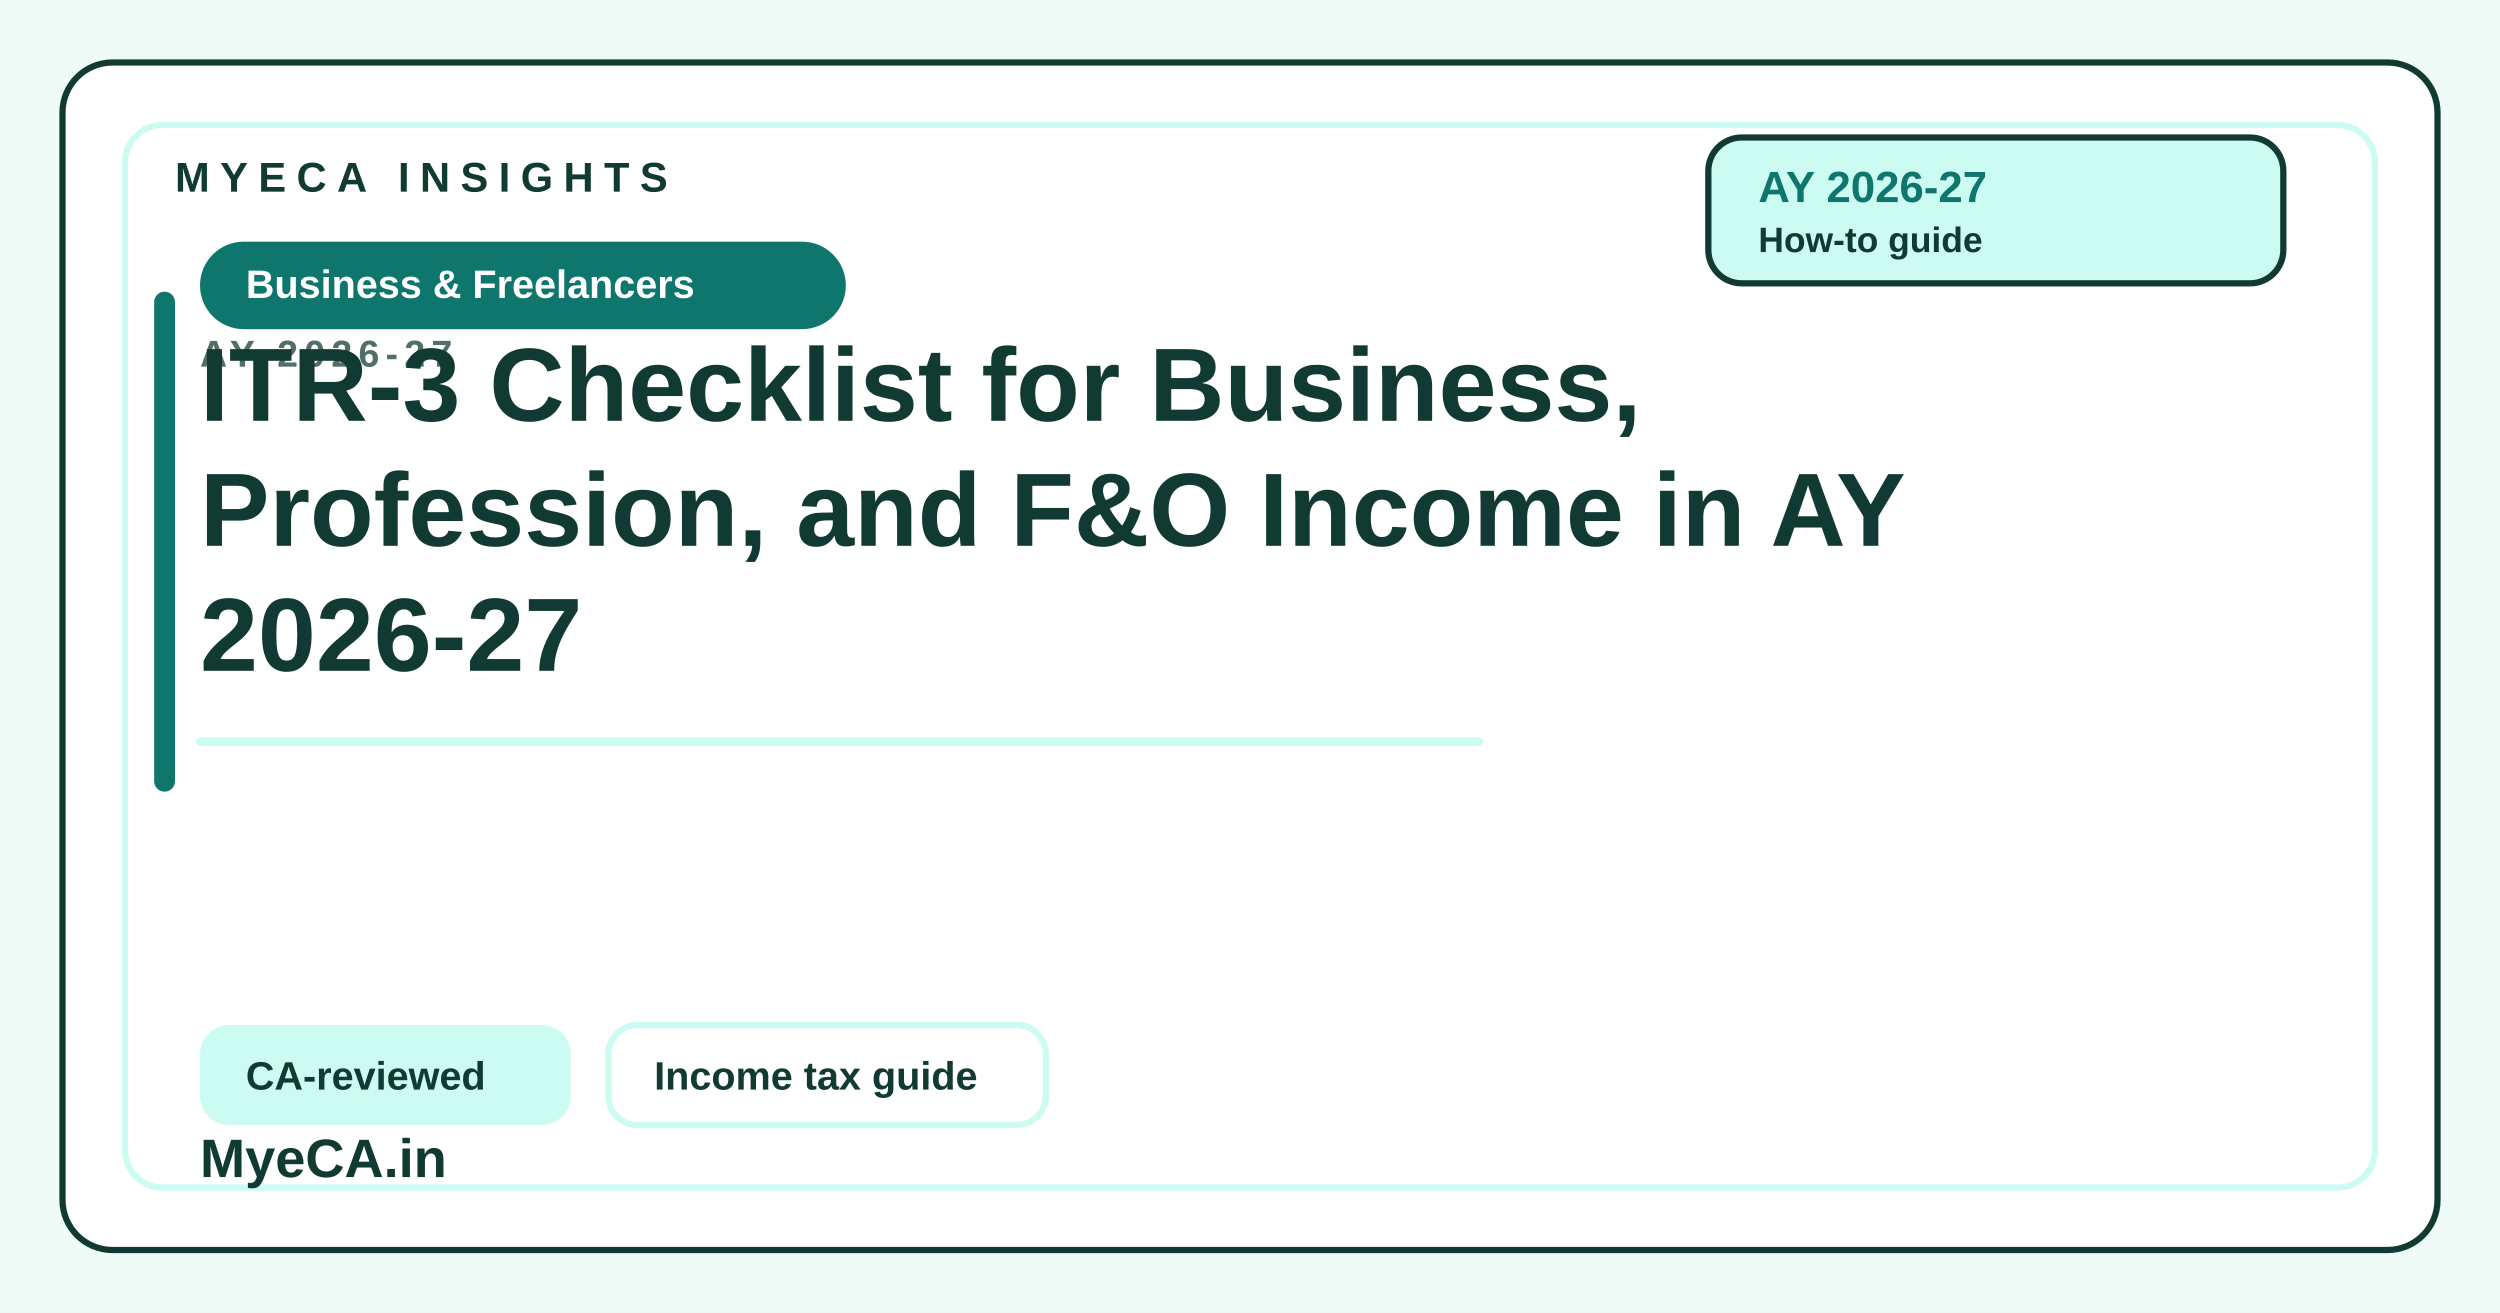
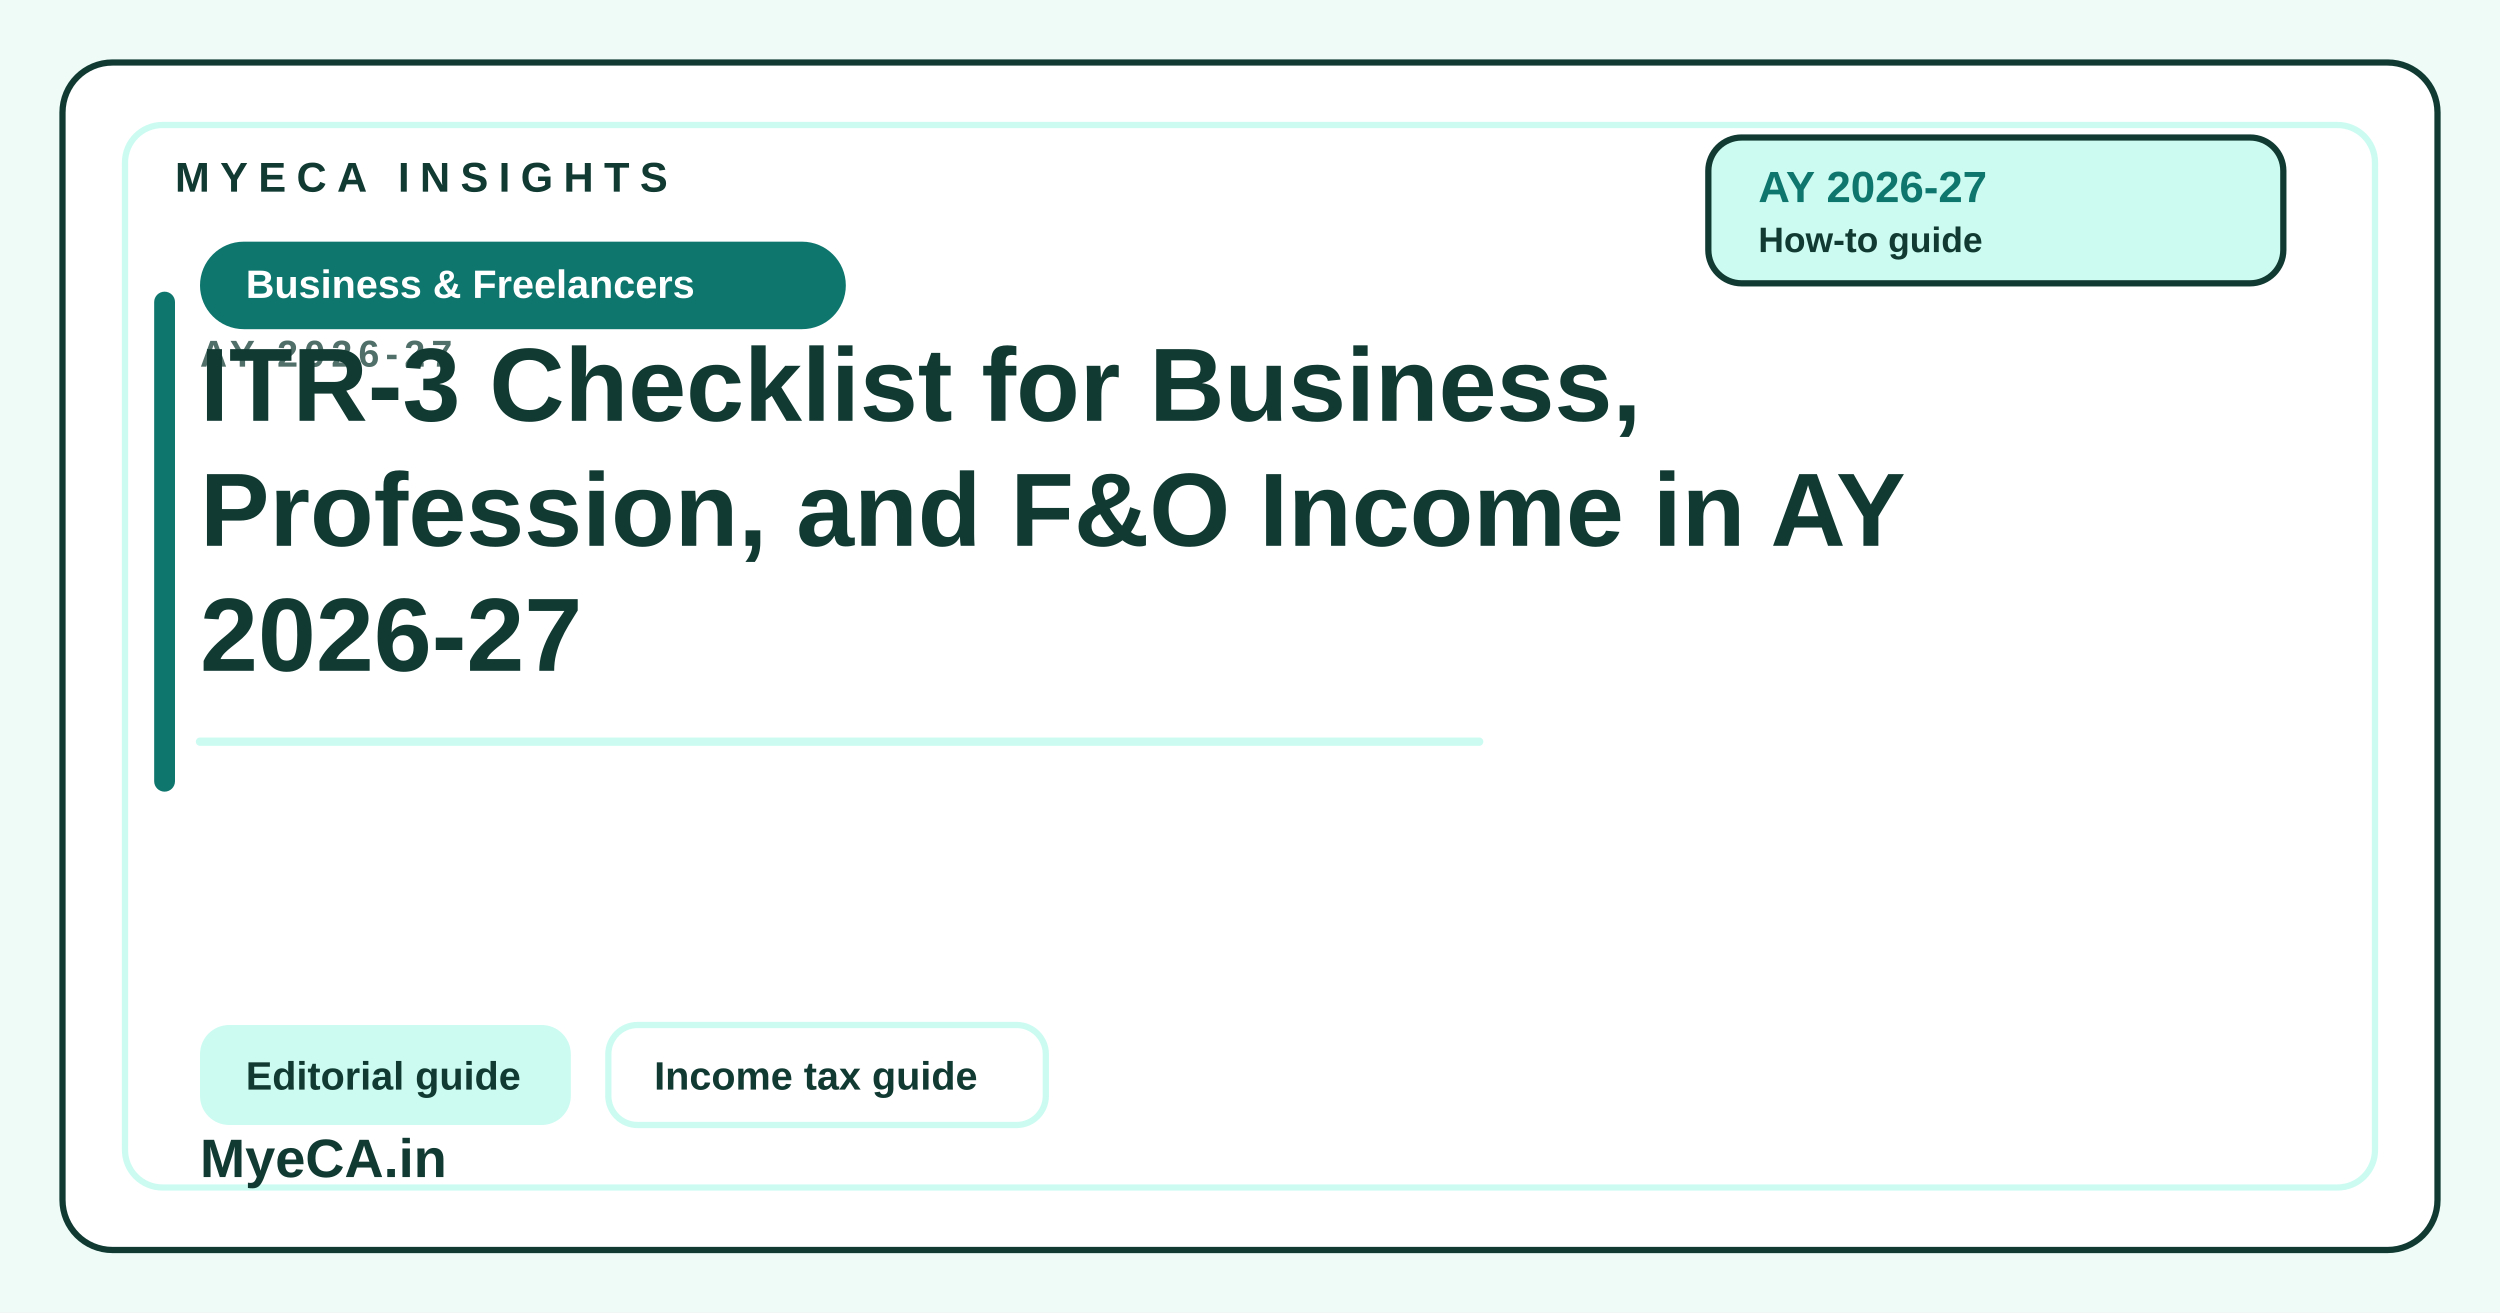
<svg xmlns="http://www.w3.org/2000/svg" width="1200" height="630" viewBox="0 0 1200 630" role="img" aria-labelledby="title desc">
  <rect width="1200" height="630" fill="#eefbf7" />
  <rect x="30" y="30" width="1140" height="570" rx="24" fill="#ffffff" stroke="#103a32" stroke-width="3" />
  <rect x="60" y="60" width="1080" height="510" rx="18" fill="none" stroke="#ccfbf1" stroke-width="3" />
  <rect x="74" y="140" width="10" height="240" rx="5" fill="#0f766e" />
  <text x="84" y="92" font-family="Arial, Helvetica, sans-serif" font-size="20" font-weight="900" letter-spacing="5" fill="#103a32">MYECA INSIGHTS</text>
  <g transform="translate(820 66)">
    <rect x="0" y="0" width="276" height="70" rx="16" fill="#ccfbf1" stroke="#103a32" stroke-width="3" />
    <text x="24" y="31" font-family="Arial, Helvetica, sans-serif" font-size="21" font-weight="900" fill="#0f766e">AY 2026-27</text>
    <text x="24" y="55" font-family="Arial, Helvetica, sans-serif" font-size="17" font-weight="800" fill="#103a32">How-to guide</text>
  </g>
  <rect x="96" y="116" width="310" height="42" rx="21" fill="#0f766e" />
  <text x="118" y="143" font-family="Arial, Helvetica, sans-serif" font-size="19" font-weight="900" fill="#ffffff">Business &amp; Freelancers</text>
  <text x="96" y="176" font-family="Arial, Helvetica, sans-serif" font-size="18" font-weight="900" letter-spacing="3" fill="#4f6f68">AY 2026-27</text>
  <text x="96" y="202" font-family="Arial, Helvetica, sans-serif" font-size="50" font-weight="900" fill="#103a32">ITR-3 Checklist for Business,</text>
  <text x="96" y="262" font-family="Arial, Helvetica, sans-serif" font-size="50" font-weight="900" fill="#103a32">Profession, and F&amp;O Income in AY</text>
  <text x="96" y="322" font-family="Arial, Helvetica, sans-serif" font-size="50" font-weight="900" fill="#103a32">2026-27</text>
  <line x1="96" y1="356" x2="710" y2="356" stroke="#ccfbf1" stroke-width="4" stroke-linecap="round" />
  <g transform="translate(96 492)">
    <rect x="0" y="0" width="178" height="48" rx="14" fill="#ccfbf1" />
-     <text x="22" y="31" font-family="Arial, Helvetica, sans-serif" font-size="19" font-weight="900" fill="#103a32">CA-reviewed</text>
+     <text x="22" y="31" font-family="Arial, Helvetica, sans-serif" font-size="19" font-weight="900" fill="#103a32">Editorial guide</text>
  </g>
  <g transform="translate(292 492)">
    <rect x="0" y="0" width="210" height="48" rx="14" fill="#ffffff" stroke="#ccfbf1" stroke-width="3" />
    <text x="22" y="31" font-family="Arial, Helvetica, sans-serif" font-size="19" font-weight="900" fill="#103a32">Income tax guide</text>
  </g>
  <text x="96" y="565" font-family="Arial, Helvetica, sans-serif" font-size="26" font-weight="900" fill="#103a32">MyeCA.in</text>
</svg>
